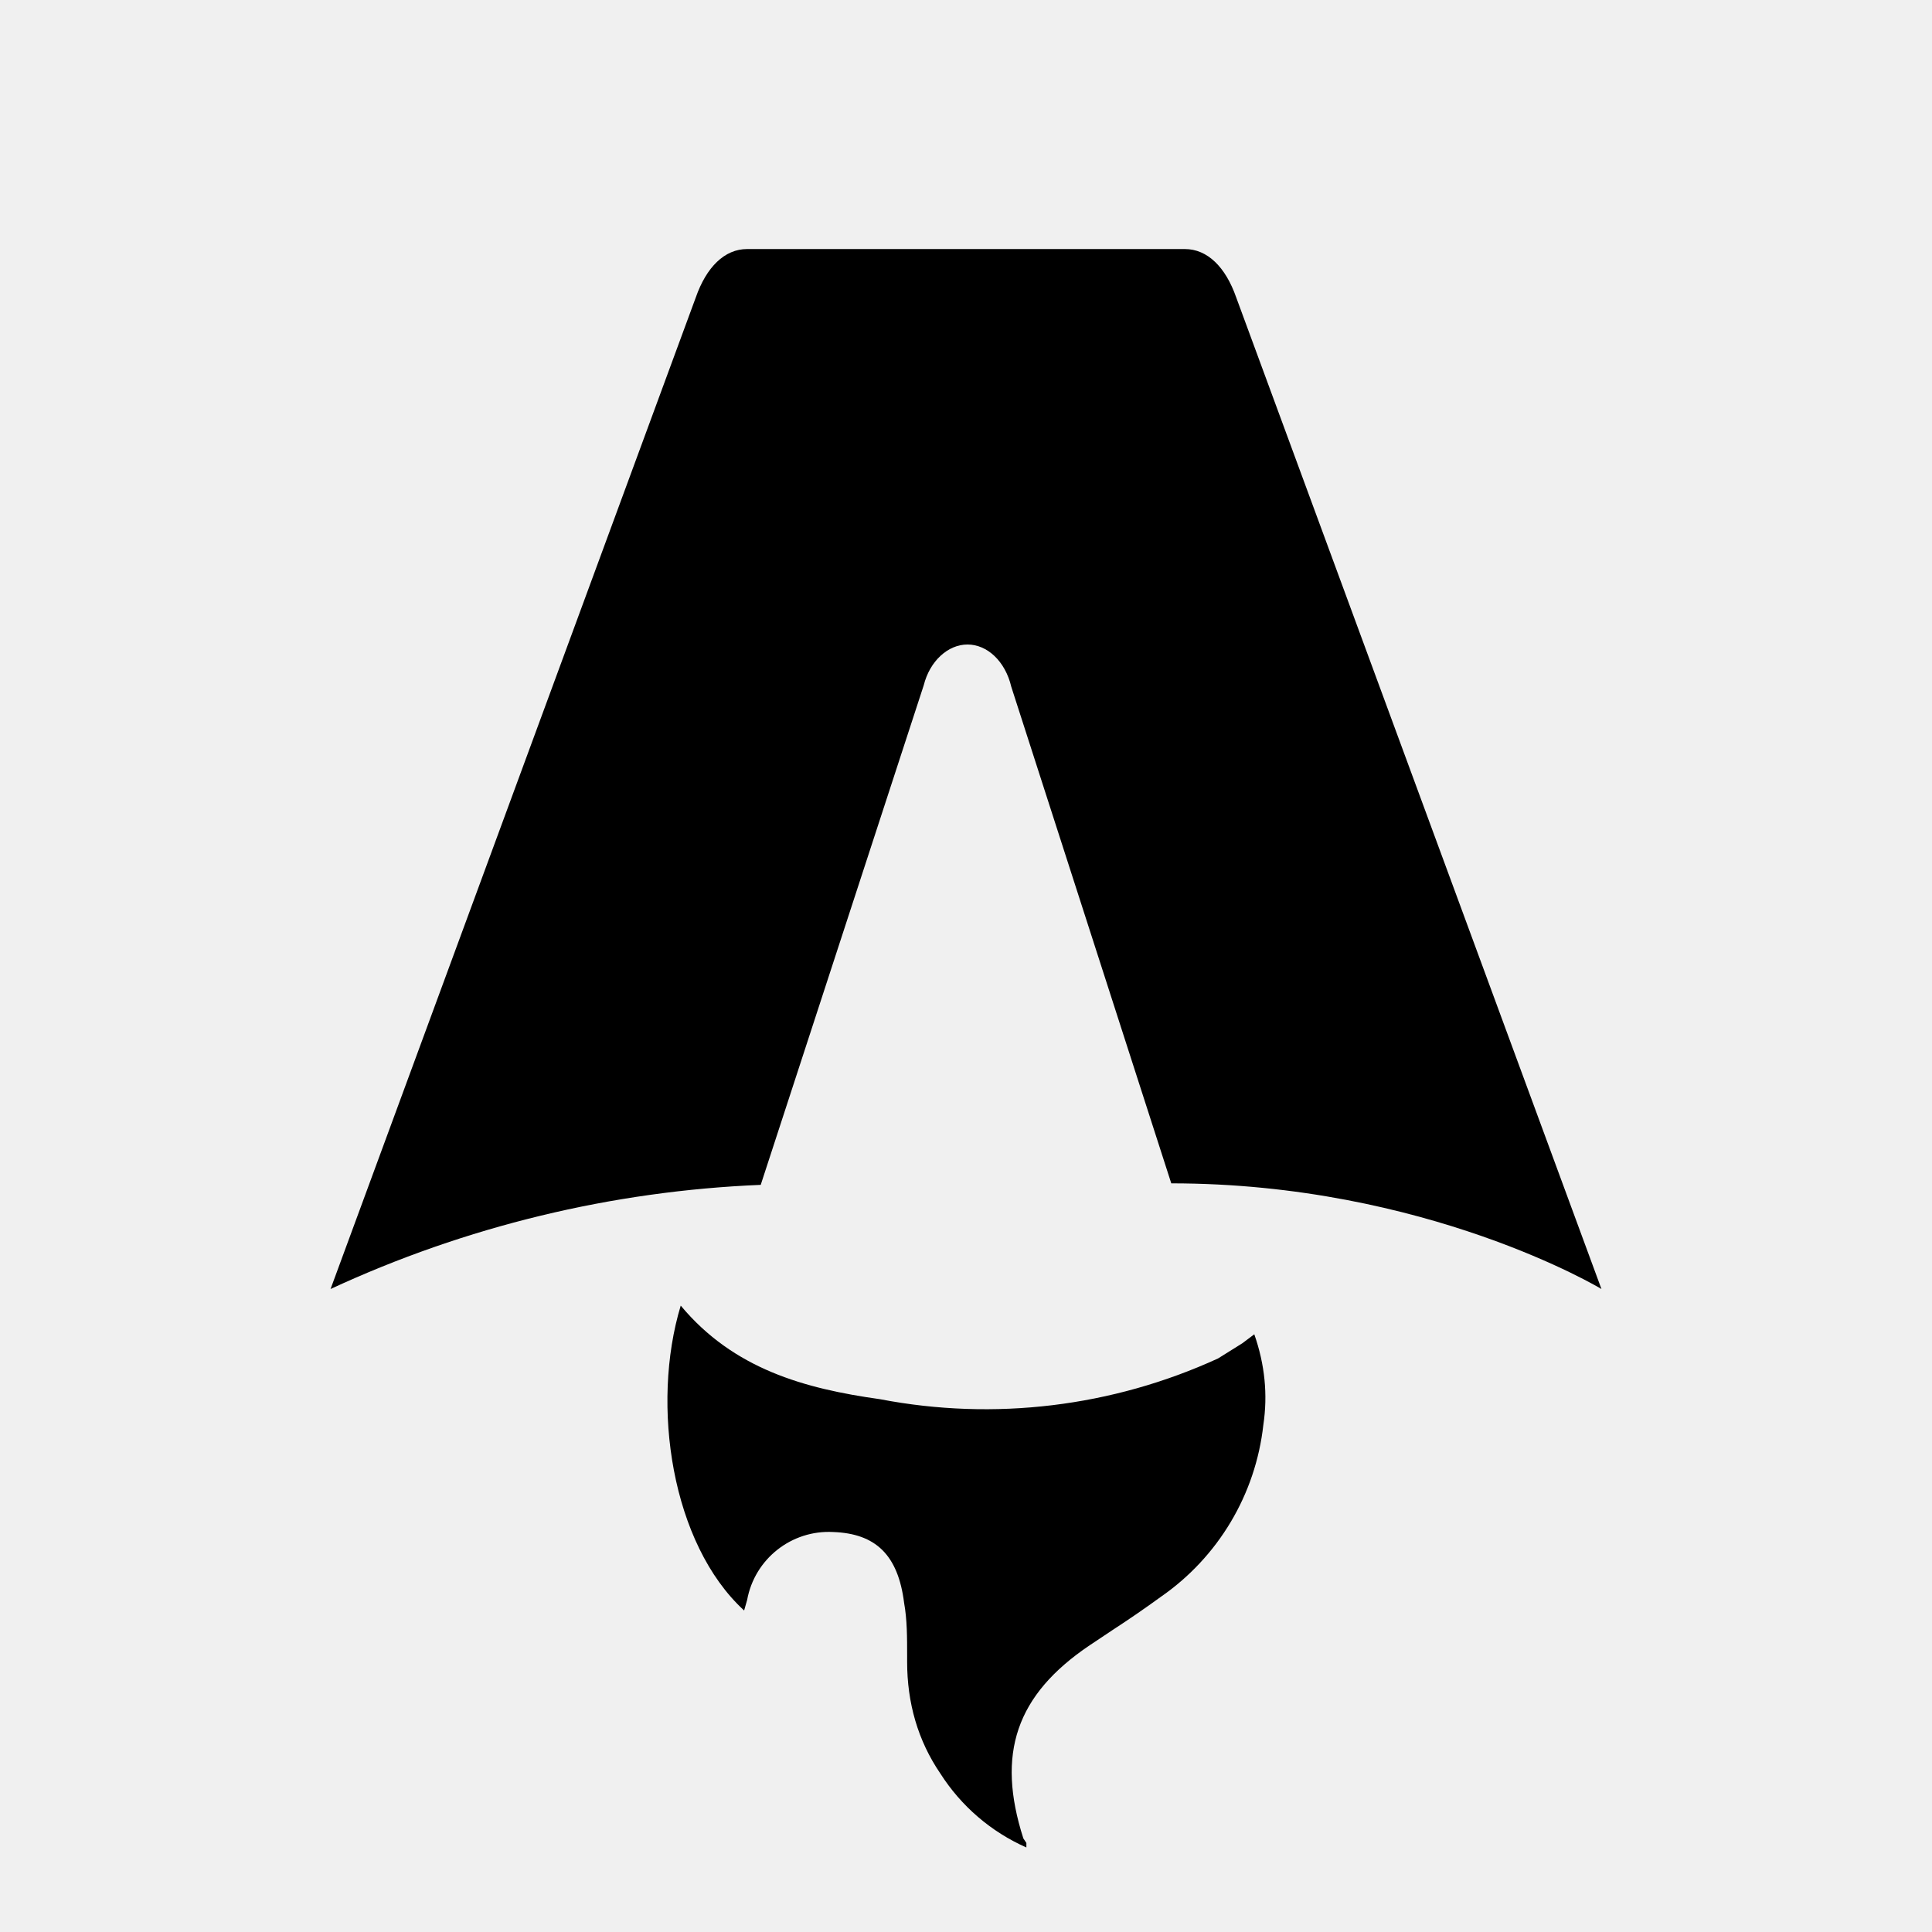
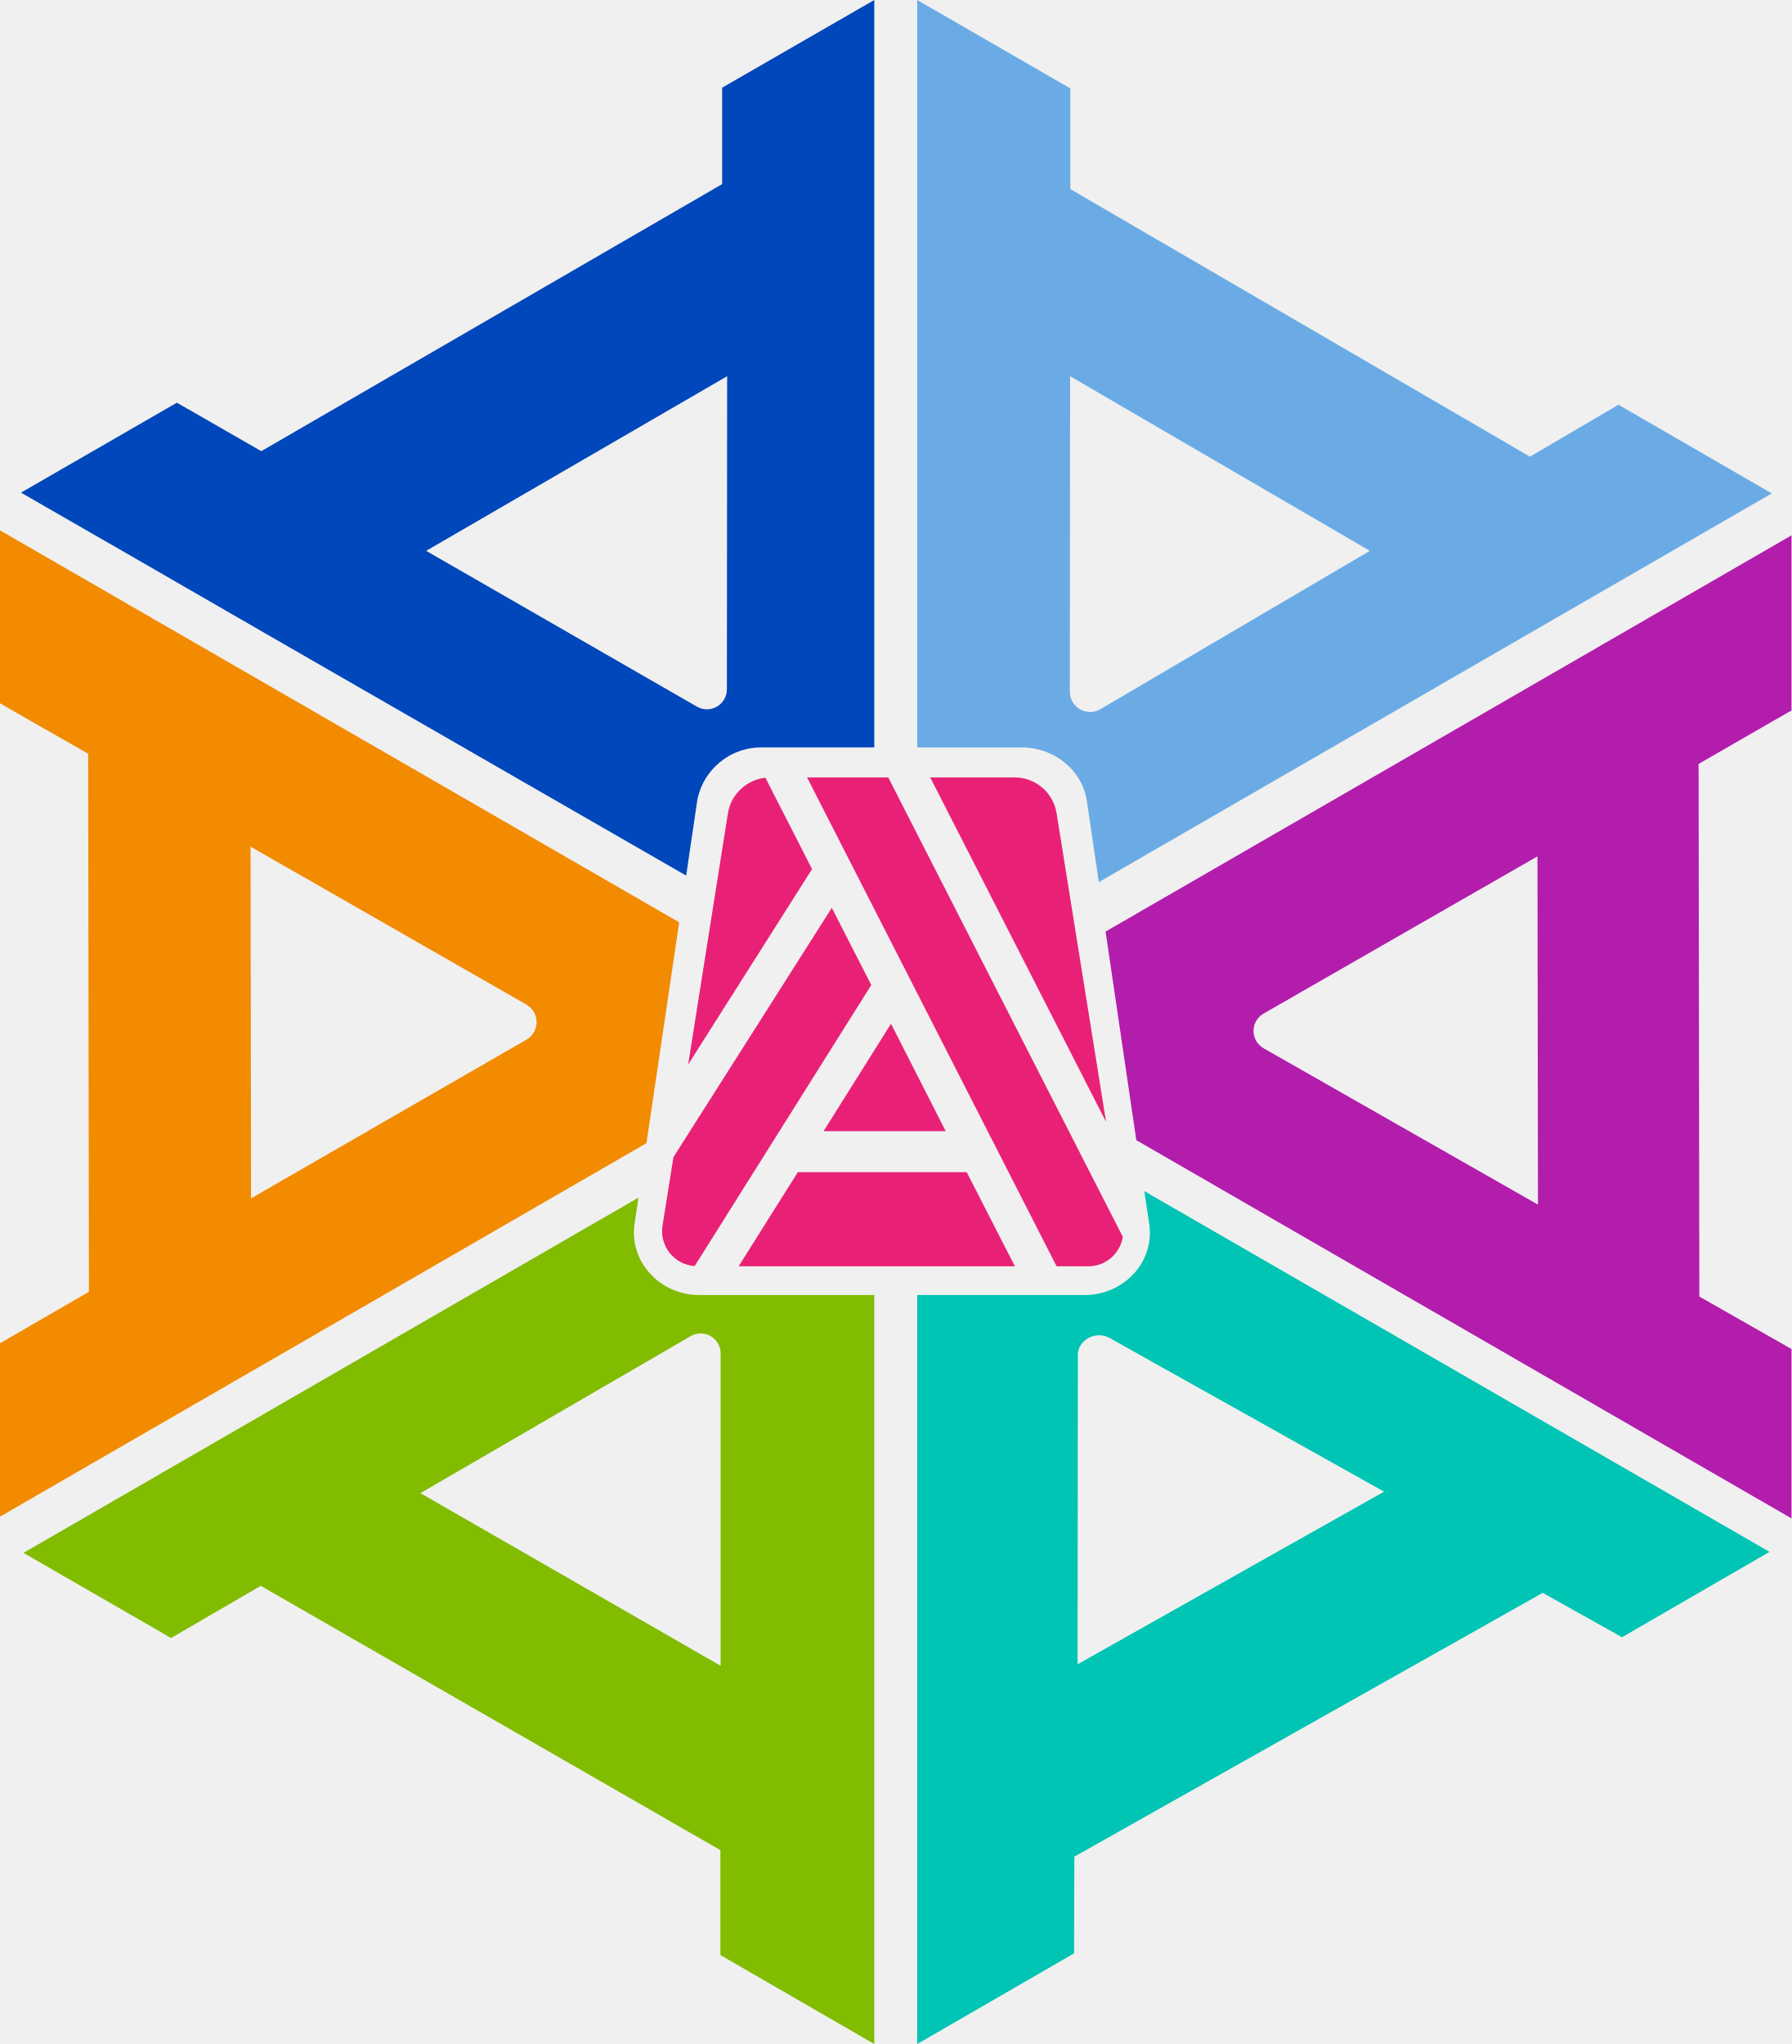
- <svg xmlns="http://www.w3.org/2000/svg" fill="none" viewBox="0 0 128 128">
-   <path d="M50.4 78.5a75.1 75.1 0 0 0-28.5 6.9l24.2-65.7c.7-2 1.9-3.2 3.4-3.2h29c1.5 0 2.7 1.2 3.4 3.2l24.2 65.7s-11.6-7-28.5-7L67 45.5c-.4-1.7-1.6-2.8-2.9-2.8-1.3 0-2.5 1.1-2.9 2.7L50.4 78.5Zm-1.1 28.2Zm-4.2-20.2c-2 6.6-.6 15.8 4.2 20.2a17.5 17.5 0 0 1 .2-.7 5.5 5.5 0 0 1 5.7-4.5c2.8.1 4.3 1.5 4.7 4.7.2 1.1.2 2.3.2 3.5v.4c0 2.7.7 5.2 2.2 7.4a13 13 0 0 0 5.7 4.9v-.3l-.2-.3c-1.8-5.6-.5-9.5 4.4-12.8l1.5-1a73 73 0 0 0 3.2-2.2 16 16 0 0 0 6.8-11.4c.3-2 .1-4-.6-6l-.8.6-1.6 1a37 37 0 0 1-22.4 2.7c-5-.7-9.7-2-13.2-6.2Z" />
-   <style>
-         path { fill: #000; }
-         @media (prefers-color-scheme: dark) {
-             path { fill: #FFF; }
-         }
-     </style>
+ <svg xmlns="http://www.w3.org/2000/svg" aria-label="isotipo" viewBox="0 0 71.72 81.82">
+   <path fill="#81bc00" d="M28.85 54.19v12.49l-12.02-6.91 10.81-6.28a.8.8 0 0 1 1.21.7m-2.86-3.25a2.4 2.4 0 0 1-.59-1.93l.16-1.07L.94 62.16l5.91 3.41.63-.37 2.96-1.72 18.4 10.58v4.2L35 81.82V51.84h-7c-.78 0-1.52-.33-2.01-.9" />
+   <path fill="#00c4b4" d="m43.14 66.62.01-12.4c.01-.54.64-.95 1.22-.69l11.04 6.18zm2.29-15.68c-.5.57-1.23.9-2.01.9h-6.7v29.98L43 78.19v-.53l.01-3.34 18.75-10.56 3 1.68.17.1 5.91-3.42-25.03-14.44.2 1.33c.1.69-.11 1.4-.58 1.93" />
+   <path fill="#0047bb" d="m17.06 22.05 12.05-6.99-.01 12.53a.8.8 0 0 1-1.21.69zm13.44 7.87H35V0l-6.09 3.51v3.86L10.46 18.06l-2.94-1.69-.44-.25-6.24 3.6 3.39 1.95.16.09 6.24 3.6 16.84 9.69.44-2.99a2.6 2.6 0 0 1 2.59-2.14" />
+   <path fill="#6babe5" d="m42.84 15.06 12 6.99-10.79 6.34a.81.81 0 0 1-1.22-.71zm.67 17 .48 3.25 26.94-15.56-6.14-3.55-.54.32-3 1.76-18.4-10.71V3.54L36.72 0v29.92h4.19c1.3 0 2.42.92 2.6 2.14" />
+   <path fill="#b21dac" d="M50.6 41.97a.8.8 0 0 1-.01-1.4l10.96-6.29.02 13.94zm21.12-13.53v-7.01L44.26 37.29l1.23 8.35 26.23 15.14V54l-.67-.38-3.02-1.72L68 30.58l2.95-1.7z" />
+   <path fill="#f28b00" d="m21.07 41.62-11.02 6.35-.02-14.08 11.04 6.32a.81.81 0 0 1 0 1.41M0 21.23v6.92l.55.32 2.98 1.7.03 21.54-2.99 1.73-.57.33v6.94l25.88-14.95 1.31-8.84z" />
+   <path fill="#e92176" d="m33.3 36.34-6.34 9.98-.44 2.76a1.4 1.4 0 0 0 1.29 1.6l7.07-11.25z" />
+   <path fill="#e92176" d="m32.31 31.12 9.99 19.57h1.26a1.4 1.4 0 0 0 1.39-1.18l-9.39-18.39z" />
+   <path fill="#e92176" d="M30.64 31.13c-.76.09-1.38.67-1.5 1.43l-1.59 10.05 4.96-7.82z" />
+   <path fill="#e92176" d="m31.94 46.92-2.37 3.77h11.06l-1.93-3.77z" />
+   <path fill="#e92176" d="m35.67 40.98-2.7 4.3h4.89z" />
+   <path fill="#e92176" d="M42.3 32.56a1.7 1.7 0 0 0-1.7-1.44h-3.36l7.04 13.79z" />
</svg>
